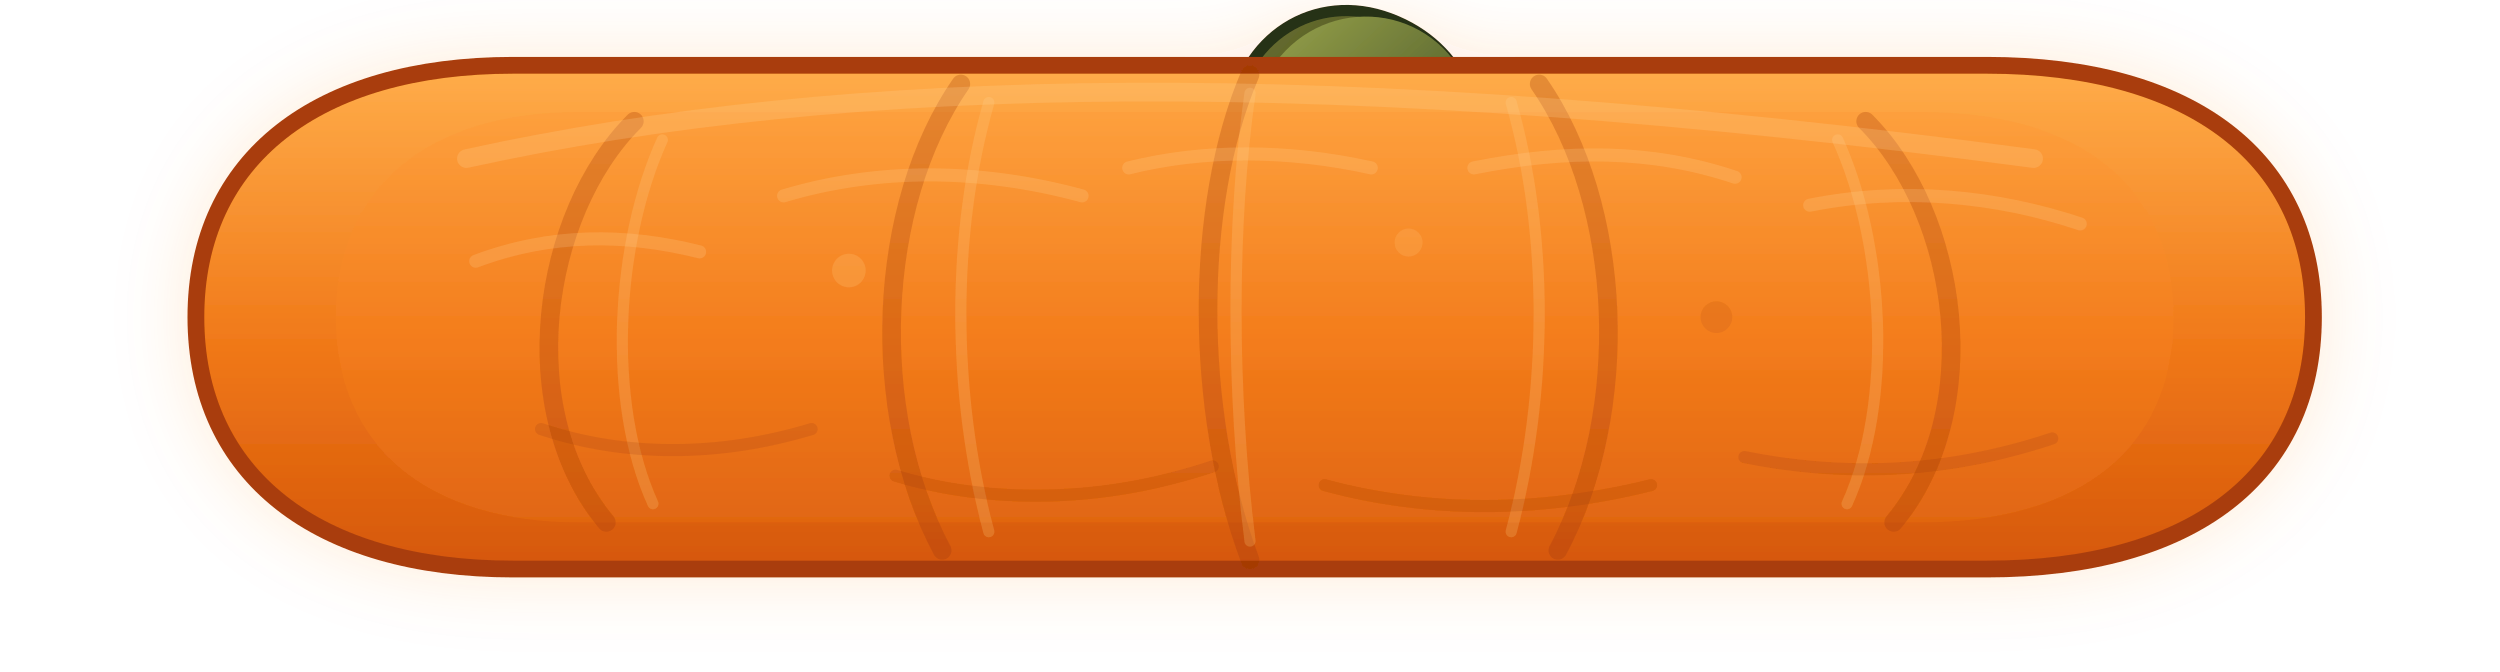
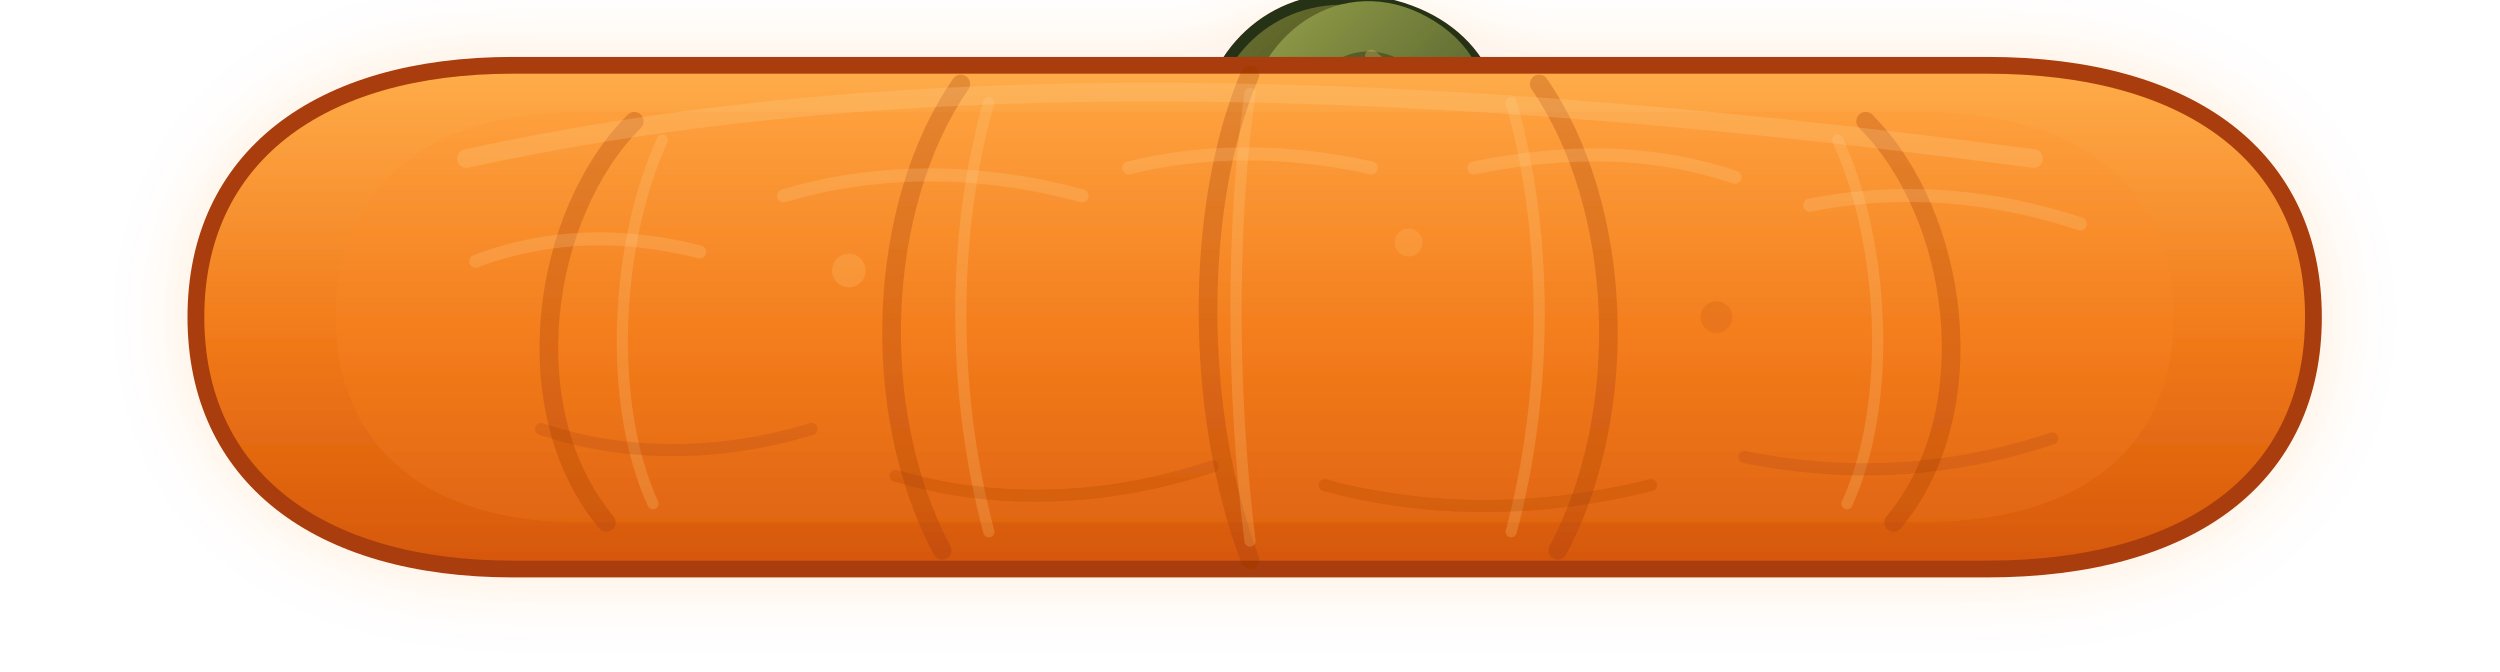
<svg xmlns="http://www.w3.org/2000/svg" viewBox="0 0 268 72" role="img" aria-label="Pumpkin pill">
  <defs>
    <linearGradient id="pumpkin-fill" x1="0" x2="0" y1="0" y2="1">
      <stop offset="0" stop-color="#ffad4a" />
      <stop offset="0.56" stop-color="#f07818" />
      <stop offset="1" stop-color="#d55709" />
    </linearGradient>
    <linearGradient id="stem-fill" x1="0" x2="1" y1="0" y2="1">
      <stop offset="0" stop-color="#8f9a47" />
      <stop offset="1" stop-color="#455226" />
    </linearGradient>
    <linearGradient id="stem-shadow" x1="0" x2="1" y1="0" y2="1">
      <stop offset="0" stop-color="#6d7130" />
      <stop offset="1" stop-color="#2f3b1c" />
    </linearGradient>
    <filter id="soft-ui-shadow" x="-8%" y="-30%" width="116%" height="160%">
      <feDropShadow dx="0" dy="7" stdDeviation="7" flood-color="#120703" flood-opacity="0.28" />
      <feDropShadow dx="0" dy="0" stdDeviation="4" flood-color="#f87d22" flood-opacity="0.16" />
    </filter>
  </defs>
  <g filter="url(#soft-ui-shadow)">
-     <path d="M132 13c1-9 9-14 17-11 8 3 11 11 8 18-3 8-12 12-23 9 11-6 11-12-2-16z" fill="url(#stem-shadow)" stroke="#253016" stroke-width="1.2" />
-     <path d="M137 12c2-8 11-10 16-5 4 4 2 10-3 14" fill="none" stroke="url(#stem-fill)" stroke-width="5" stroke-linecap="round" />
-     <path d="M148 7c3 4 2 9-2 14" fill="none" stroke="#d5b45f" stroke-width="1.3" stroke-linecap="round" opacity="0.34" />
+     <path d="M129 14c1-9 8-15 17-14 10 1 16 8 14 17-2 10-13 15-28 11 15-5 18-12-3-14z" fill="url(#stem-shadow)" stroke="#253016" stroke-width="1.2" />
+     <path d="M136 13c2-9 10-13 17-8 7 5 4 15-7 19" fill="none" stroke="url(#stem-fill)" stroke-width="5.4" stroke-linecap="round" />
+     <path d="M147 6c5 4 4 11-3 16" fill="none" stroke="#d5b45f" stroke-width="1.35" stroke-linecap="round" opacity="0.36" />
    <path d="M21 34c0-17 13-27 34-27h158c22 0 35 10 35 27s-13 27-35 27H55c-21 0-34-10-34-27z" fill="url(#pumpkin-fill)" stroke="#a93e07" stroke-width="1.8" />
    <path d="M36 34c0-14 10-22 26-22h144c17 0 27 8 27 22s-10 22-27 22H62c-16 0-26-8-26-22z" fill="#ff8d27" opacity="0.18" />
    <path d="M68 13c-10 10-13 31-3 43M103 9c-9 13-10 35-2 50M134 8c-6 14-6 36 0 52M165 9c9 13 10 35 2 50M200 13c10 10 13 31 3 43" fill="none" stroke="#9b3304" stroke-width="2" stroke-linecap="round" opacity="0.26" />
    <path d="M71 15c-5 11-6 28-1 39M106 11c-4 14-4 31 0 46M134 10c-2 14-2 32 0 48M162 11c4 14 4 31 0 46M197 15c5 11 6 28 1 39" fill="none" stroke="#ffd18b" stroke-width="1.2" stroke-linecap="round" opacity="0.22" />
    <path d="M51 28c8-3 16-3 24-1M84 21c10-3 21-3 32 0M121 18c8-2 17-2 26 0M158 18c10-2 19-2 28 1M194 22c10-2 20-1 29 2" fill="none" stroke="#ffd79b" stroke-width="1.4" stroke-linecap="round" opacity="0.2" />
    <path d="M58 46c9 3 19 3 29 0M96 51c10 3 22 3 34-1M142 52c11 3 23 3 35 0M187 49c10 2 21 2 33-2" fill="none" stroke="#8c2d04" stroke-width="1.3" stroke-linecap="round" opacity="0.16" />
    <circle cx="91" cy="29" r="1.8" fill="#ffc16f" opacity="0.26" />
    <circle cx="151" cy="26" r="1.5" fill="#ffc16f" opacity="0.22" />
    <circle cx="184" cy="34" r="1.7" fill="#a33a06" opacity="0.14" />
    <path d="M50 17c41-9 93-10 168 0" fill="none" stroke="#ffd59a" stroke-width="2" stroke-linecap="round" opacity="0.22" />
  </g>
</svg>
